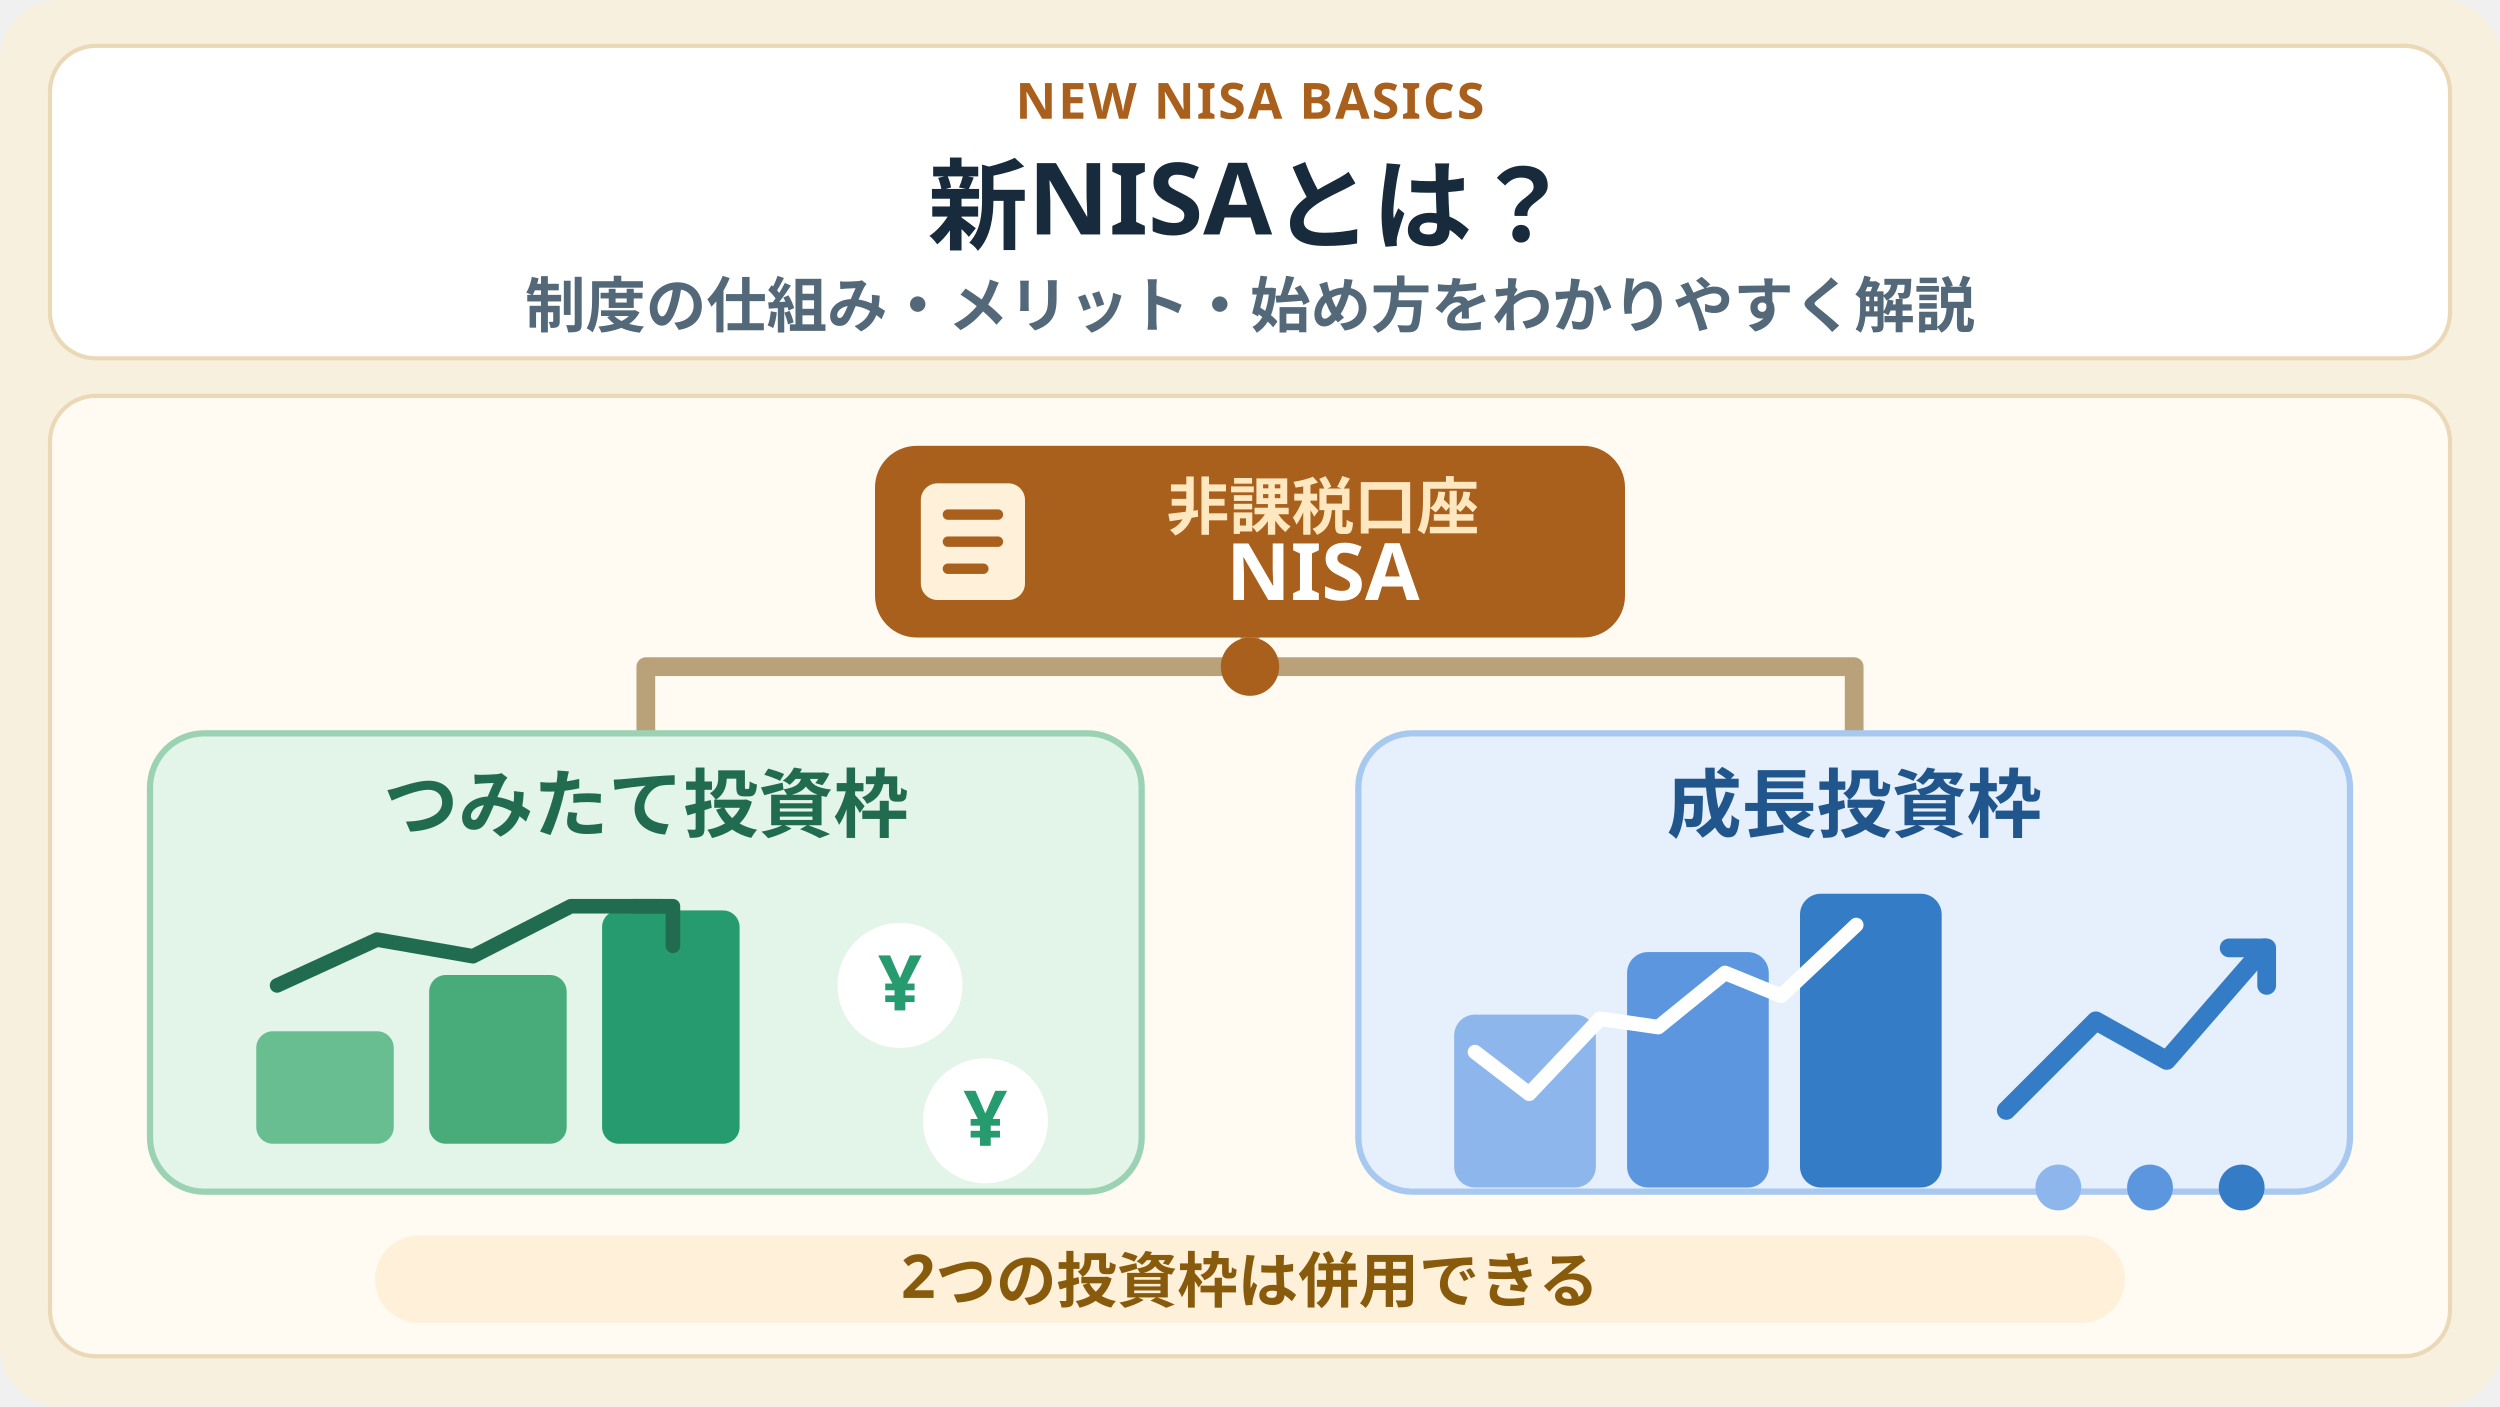
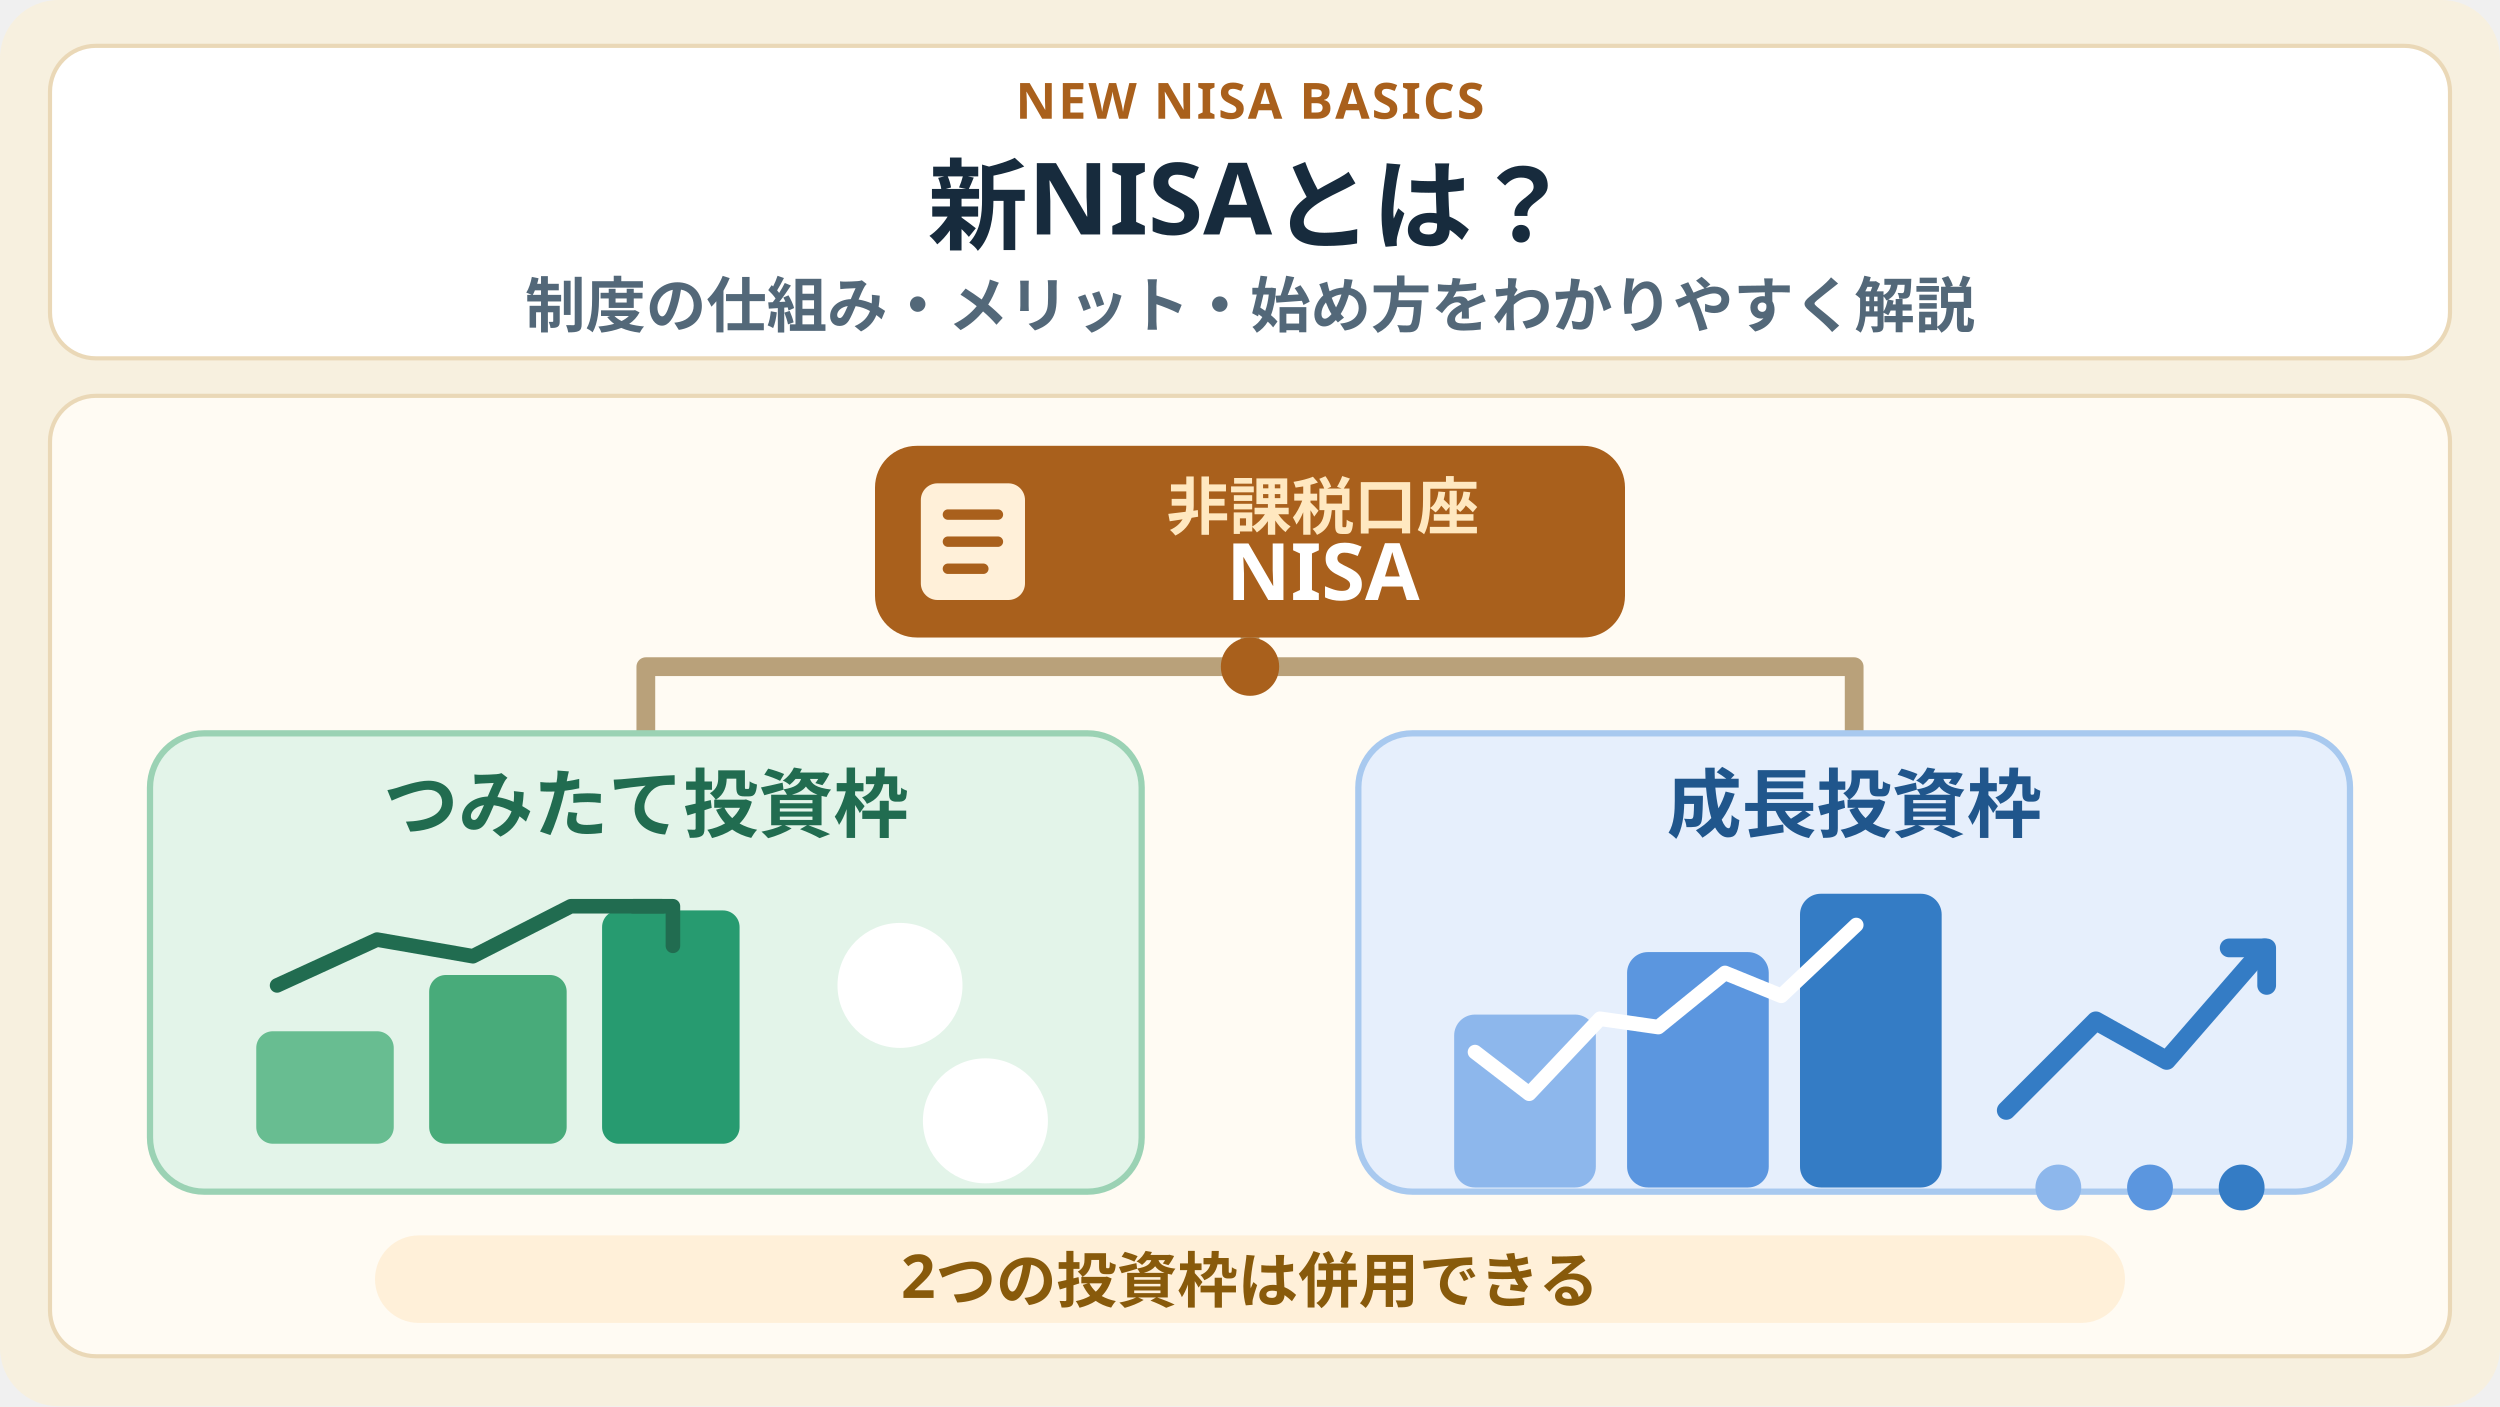
<svg xmlns="http://www.w3.org/2000/svg" width="1200" height="675" viewBox="0 0 1200 675" role="img" aria-labelledby="title desc">
  <rect width="1200" height="675" rx="28" fill="#f7f0df" />
  <rect x="24" y="22" width="1152" height="150" rx="22" fill="#fff" stroke="#ead8b7" stroke-width="2" />
  <text x="600" y="57" text-anchor="middle" font-family="sans-serif" font-size="24" font-weight="800" letter-spacing="1" fill="#a9601c">NEW NISA BASICS</text>
  <text x="600" y="116" text-anchor="middle" font-family="sans-serif" font-size="48" font-weight="800" fill="#172b3d">新NISAとは？</text>
  <text x="600" y="157" text-anchor="middle" font-family="sans-serif" font-size="29" font-weight="650" fill="#536879">制度の仕組み・メリット・始め方をわかりやすく解説</text>
  <rect x="24" y="190" width="1152" height="461" rx="22" fill="#fffbf3" stroke="#ead8b7" stroke-width="2" />
  <path d="M600 285V320M600 320H310V352M600 320H890V352" fill="none" stroke="#b9a17a" stroke-width="9" stroke-linecap="round" stroke-linejoin="round" />
  <circle cx="600" cy="320" r="14" fill="#a9601c" />
  <g>
    <rect x="420" y="214" width="360" height="92" rx="20" fill="#a9601c" />
    <rect x="442" y="232" width="50" height="56" rx="8" fill="#fff0d9" />
    <path d="M455 247h24M455 260h24M455 273h17" stroke="#a9601c" stroke-width="5" stroke-linecap="round" />
    <text x="635" y="254" text-anchor="middle" font-family="sans-serif" font-size="30" font-weight="700" fill="#ffe8c0">非課税口座</text>
    <text x="635" y="288" text-anchor="middle" font-family="sans-serif" font-size="38" font-weight="800" fill="#fff">NISA</text>
  </g>
  <g>
    <rect x="72" y="352" width="476" height="220" rx="26" fill="#e3f4e9" stroke="#9bd2b4" stroke-width="3" />
    <text x="310" y="399" text-anchor="middle" font-family="sans-serif" font-size="36" font-weight="800" fill="#216c50">つみたて投資枠</text>
    <g transform="translate(123 423)">
      <rect x="0" y="72" width="66" height="54" rx="8" fill="#68bd91" />
      <rect x="83" y="45" width="66" height="81" rx="8" fill="#48ab7a" />
      <rect x="166" y="14" width="66" height="112" rx="8" fill="#279b70" />
      <path d="M10 50l48-22 46 8 47-24 44 0" fill="none" stroke="#216c50" stroke-width="7" stroke-linecap="round" stroke-linejoin="round" />
      <path d="M181 12h19v19" fill="none" stroke="#216c50" stroke-width="7" stroke-linecap="round" stroke-linejoin="round" />
    </g>
    <g transform="translate(398 446)">
      <circle cx="34" cy="27" r="30" fill="#fff" />
-       <text x="34" y="39" text-anchor="middle" font-family="sans-serif" font-size="37" font-weight="800" fill="#279b70">¥</text>
      <circle cx="75" cy="92" r="30" fill="#fff" />
-       <text x="75" y="104" text-anchor="middle" font-family="sans-serif" font-size="37" font-weight="800" fill="#279b70">¥</text>
    </g>
  </g>
  <g>
    <rect x="652" y="352" width="476" height="220" rx="26" fill="#e6effc" stroke="#a8c9ef" stroke-width="3" />
    <text x="890" y="399" text-anchor="middle" font-family="sans-serif" font-size="36" font-weight="800" fill="#20568c">成長投資枠</text>
    <g transform="translate(698 429)">
      <rect x="0" y="58" width="68" height="83" rx="10" fill="#8db7ec" />
      <rect x="83" y="28" width="68" height="113" rx="10" fill="#5b96df" />
      <rect x="166" y="0" width="68" height="141" rx="10" fill="#347cc5" />
      <path d="M10 76l26 20 34-36 28 4 32-26 27 11 36-34" fill="none" stroke="#fff" stroke-width="7" stroke-linecap="round" stroke-linejoin="round" />
    </g>
    <g transform="translate(963 450)">
      <path d="M0 83l43-43 34 19 47-54" fill="none" stroke="#347cc5" stroke-width="9" stroke-linecap="round" stroke-linejoin="round" />
      <path d="M107 5h18v18" fill="none" stroke="#347cc5" stroke-width="9" stroke-linecap="round" stroke-linejoin="round" />
      <circle cx="25" cy="120" r="11" fill="#8db7ec" />
      <circle cx="69" cy="120" r="11" fill="#5b96df" />
      <circle cx="113" cy="120" r="11" fill="#347cc5" />
    </g>
  </g>
  <rect x="180" y="593" width="840" height="42" rx="21" fill="#fff0d9" />
  <text x="600" y="623" text-anchor="middle" font-family="sans-serif" font-size="29" font-weight="800" fill="#885a0b">2つの投資枠は併用できる</text>
</svg>
